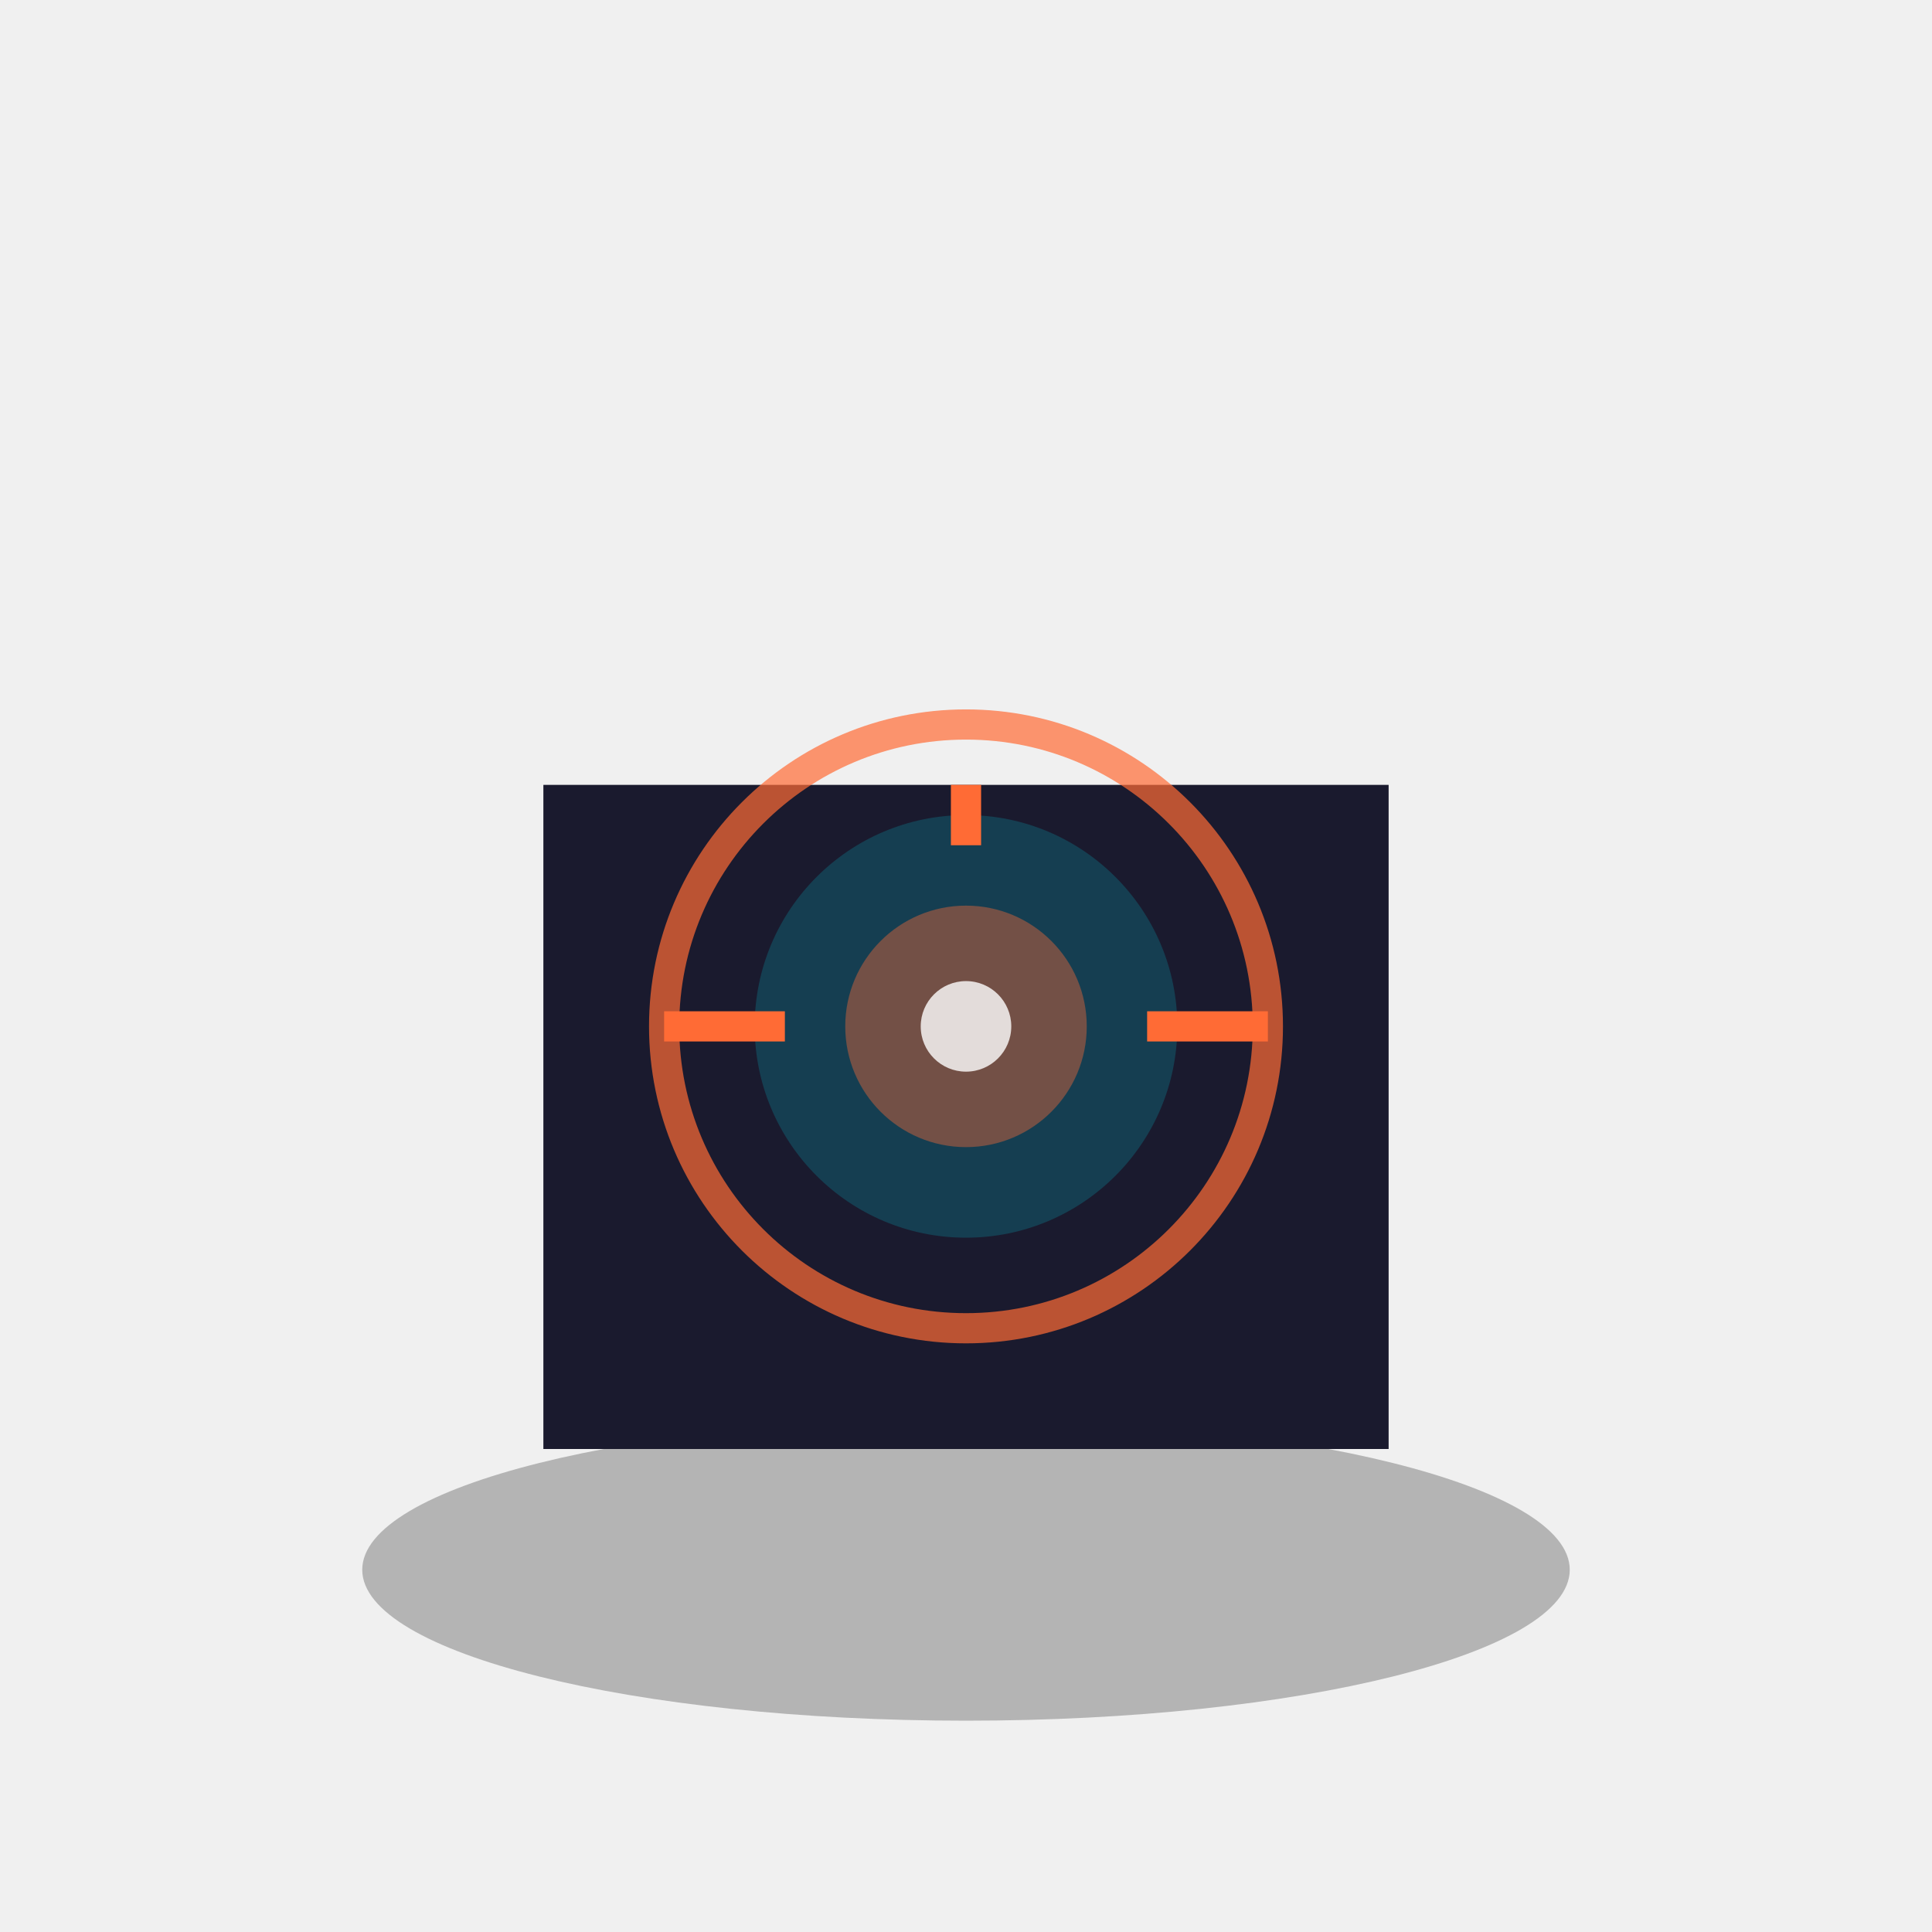
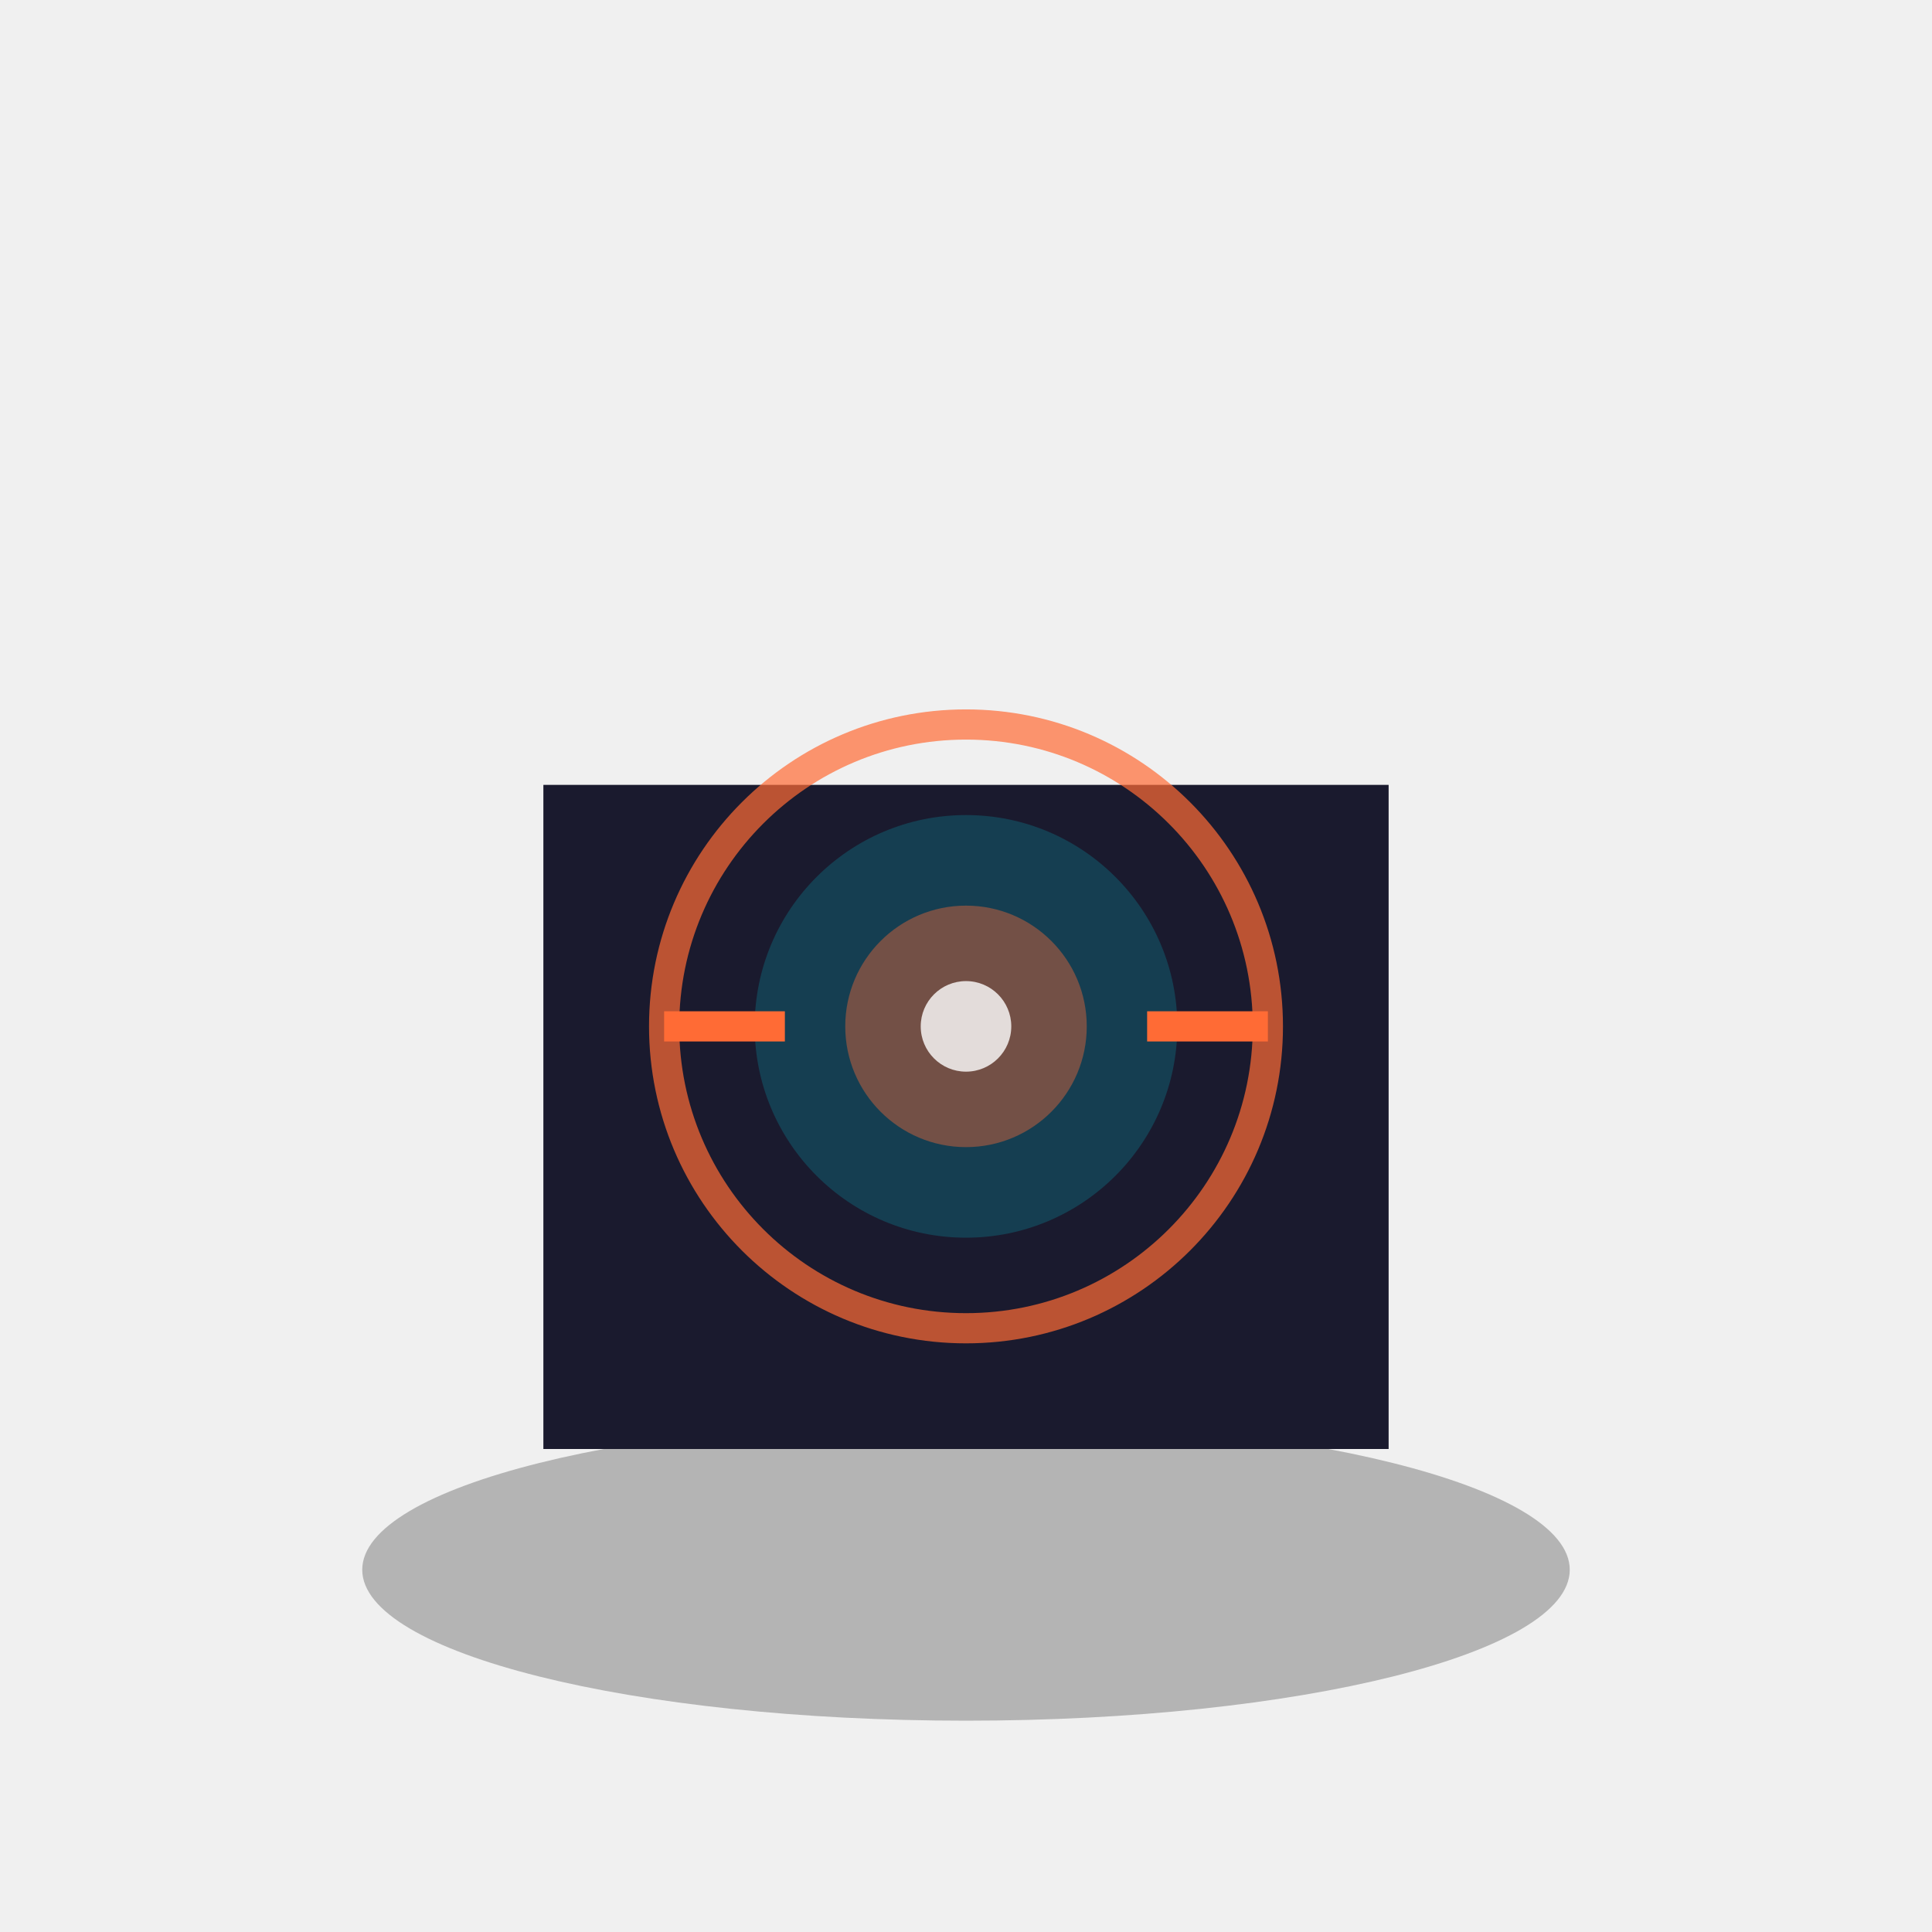
<svg xmlns="http://www.w3.org/2000/svg" viewBox="0 0 128 128" width="128" height="128">
  <defs>
    <linearGradient id="g" x1="0" y1="0" x2="0" y2="1">
      <stop offset="0" stop-color="#fff" stop-opacity="0.15" />
      <stop offset="1" stop-color="#000" stop-opacity="0.15" />
    </linearGradient>
  </defs>
  <ellipse cx="64" cy="104" rx="40" ry="10" fill="#000" opacity="0.25" />
  <rect x="36" y="52" width="56" height="44" fill="#1A1A2E" />
  <circle cx="64" cy="68" r="20" fill="none" stroke="#FF6B35" stroke-width="2" opacity="0.7" />
  <circle cx="64" cy="68" r="14" fill="#00CEDD" opacity="0.2" />
  <circle cx="64" cy="68" r="8" fill="#FF6B35" opacity="0.4" />
  <circle cx="64" cy="68" r="3" fill="#fff" opacity="0.8" />
  <line x1="44" y1="68" x2="52" y2="68" stroke="#FF6B35" stroke-width="2" />
  <line x1="76" y1="68" x2="84" y2="68" stroke="#FF6B35" stroke-width="2" />
-   <line x1="64" y1="52" x2="64" y2="56" stroke="#FF6B35" stroke-width="2" />
</svg>
